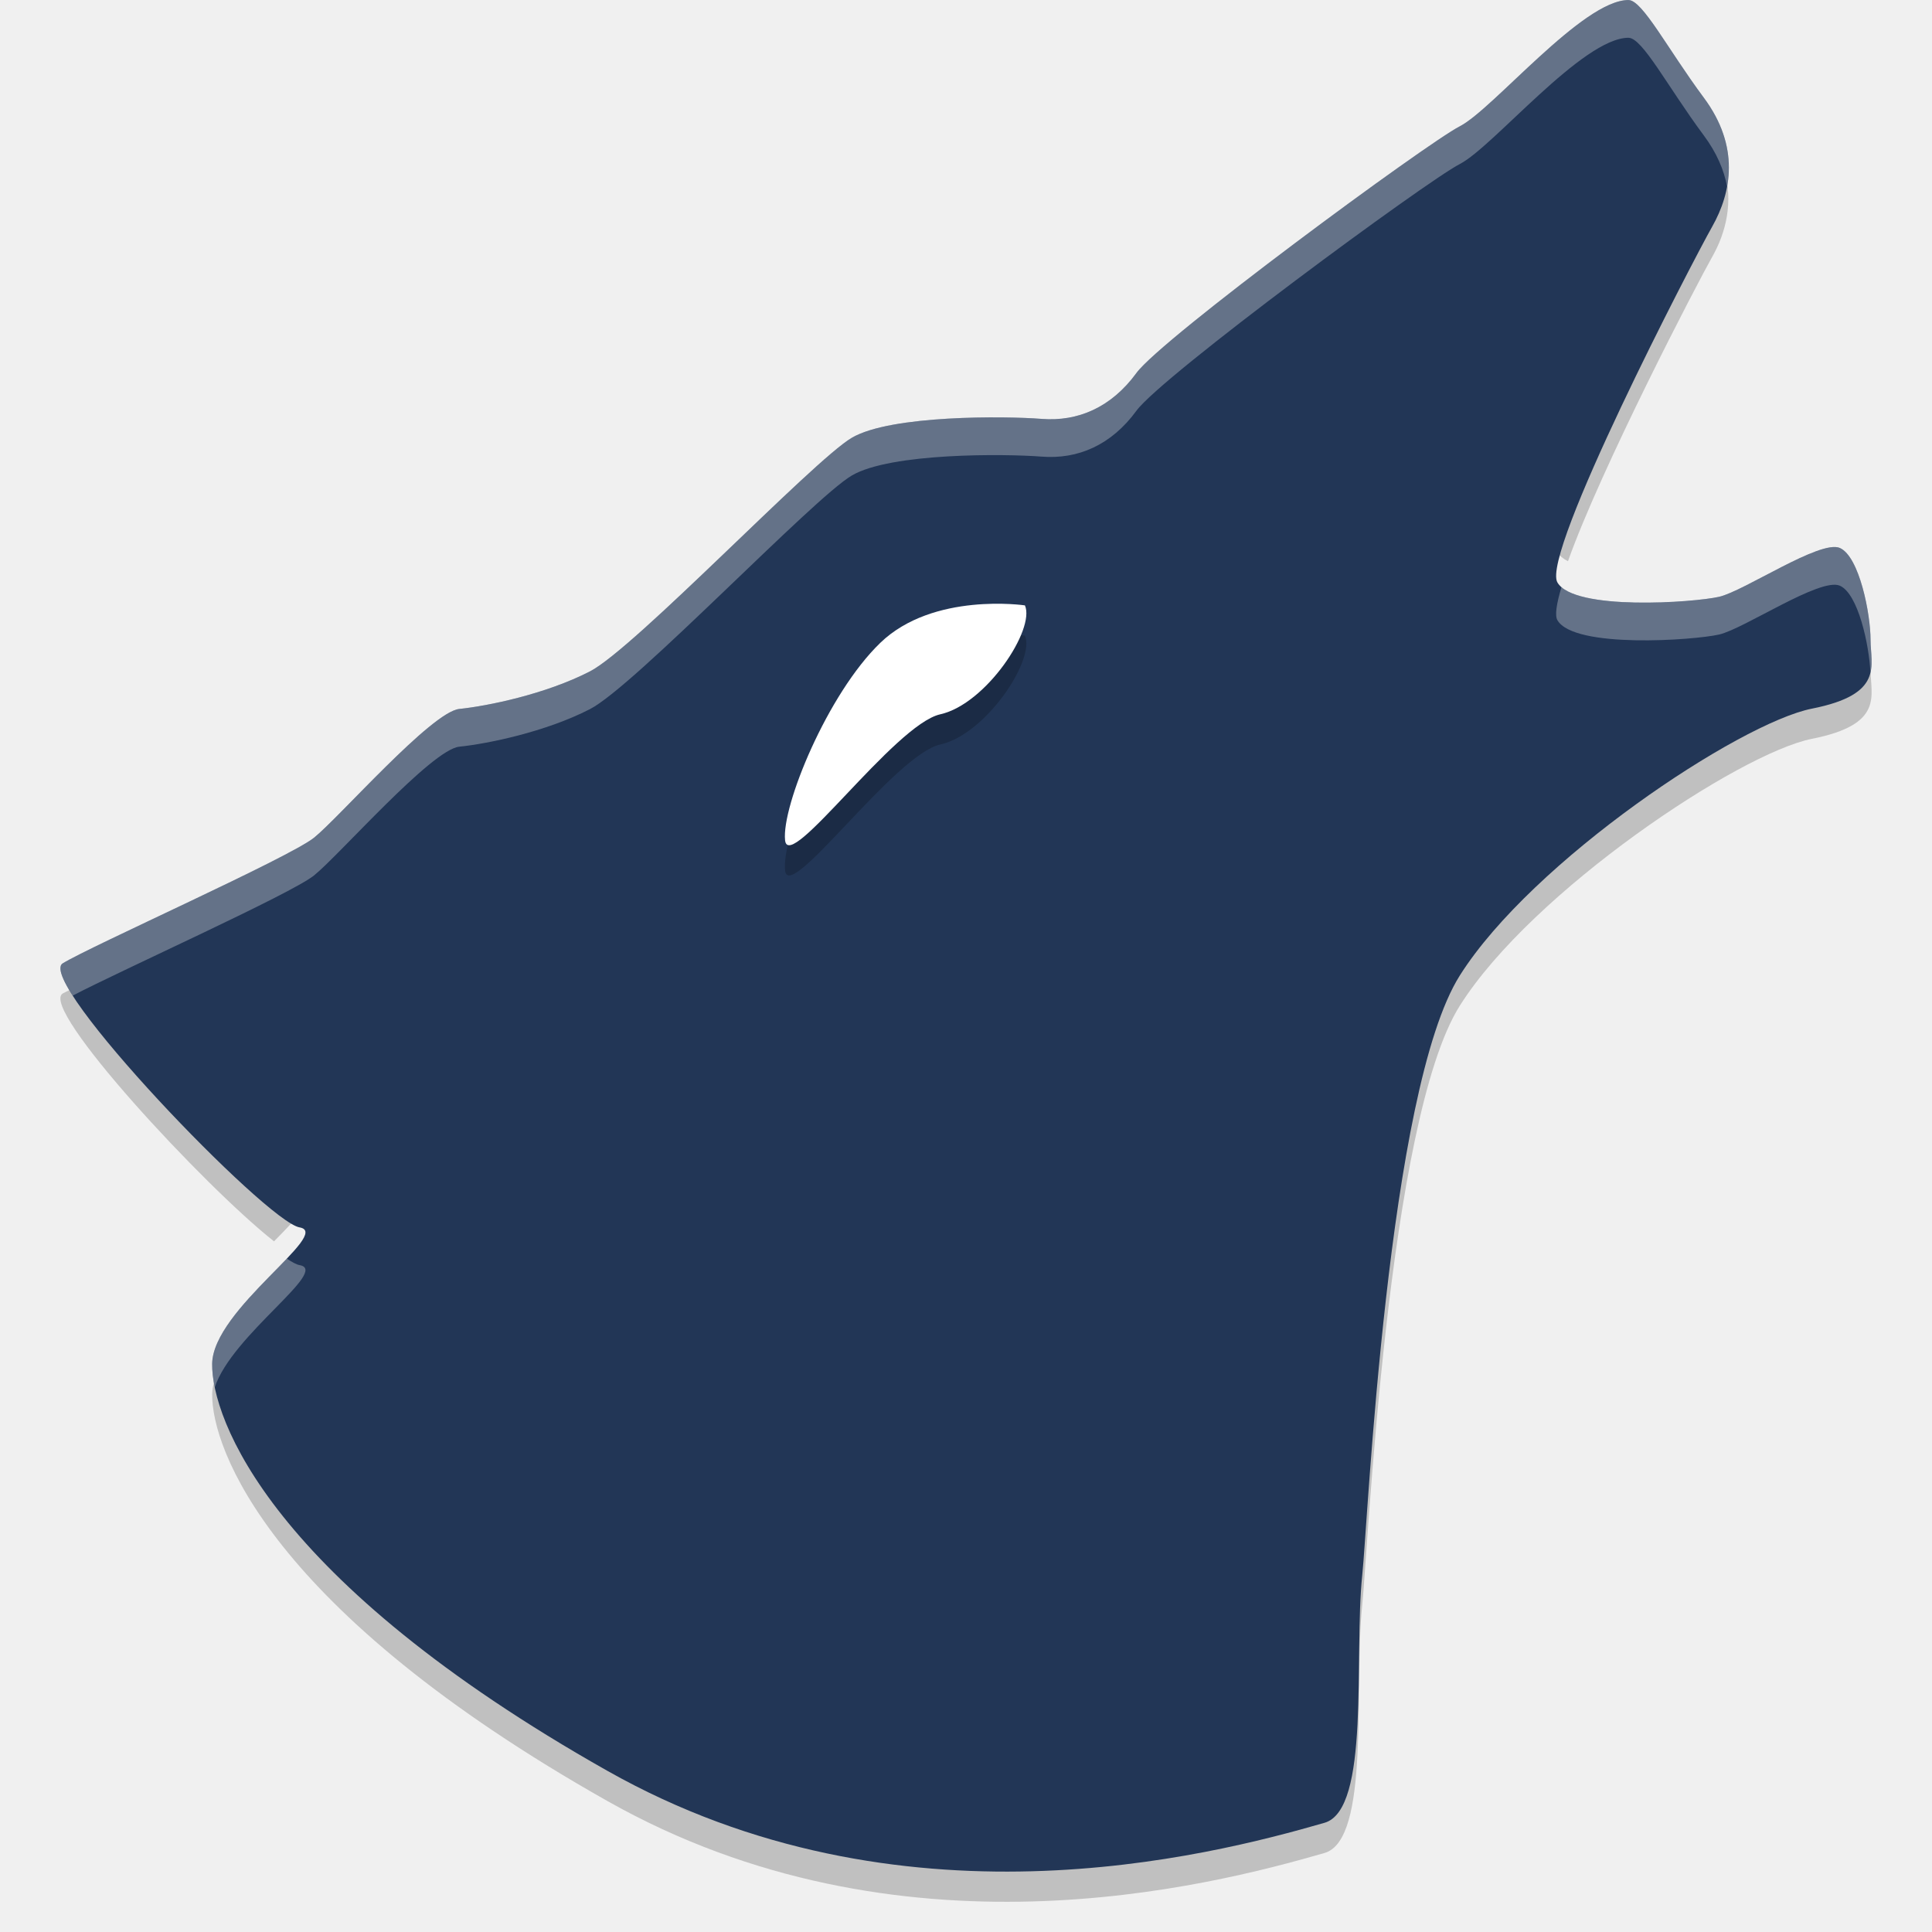
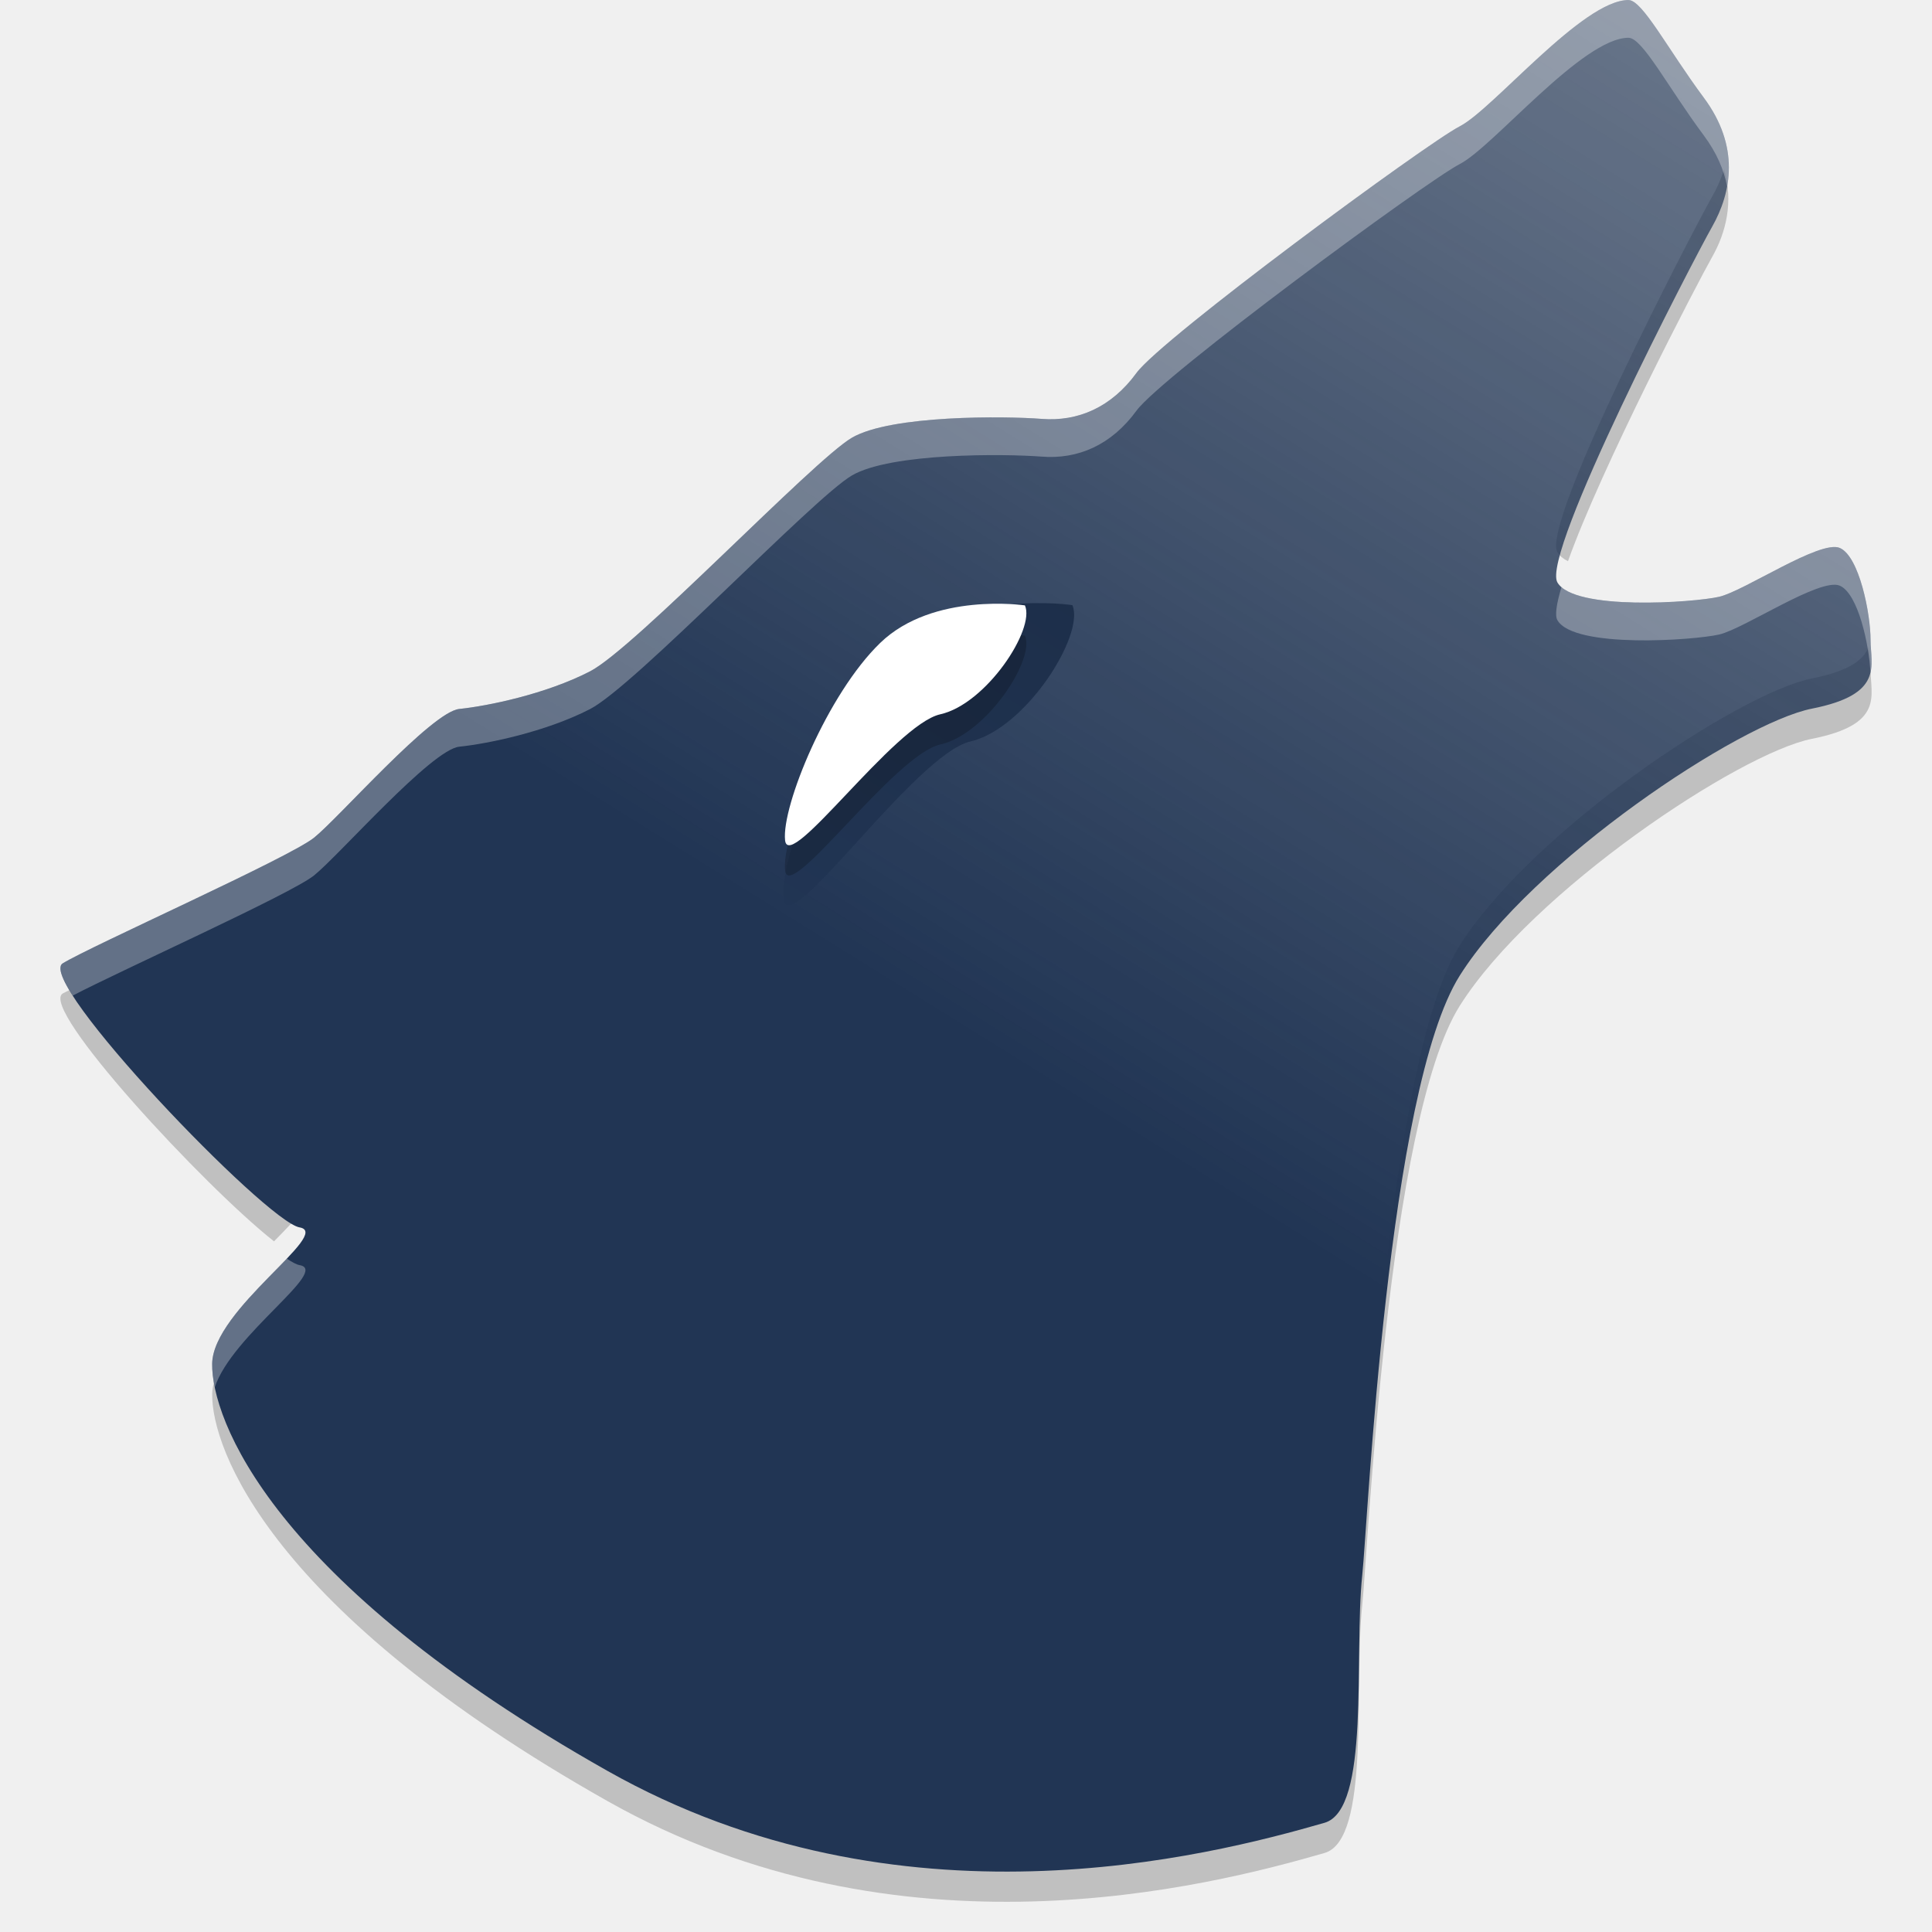
<svg xmlns="http://www.w3.org/2000/svg" xmlns:xlink="http://www.w3.org/1999/xlink" width="384pt" height="384pt" version="1.1" viewBox="0 0 384 384">
  <defs>
-     <filter id="alpha" width="100%" height="100%" x="0%" y="0%" filterUnits="objectBoundingBox">
-       <feColorMatrix in="SourceGraphic" type="matrix" values="0 0 0 0 1 0 0 0 0 1 0 0 0 0 1 0 0 0 1 0" />
+     <filter id="alpha" width="100%" height="100%" x="0%" y="0%">
+       <feColorMatrix in="SourceGraphic" values="0 0 0 0 1 0 0 0 0 1 0 0 0 0 1 0 0 0 1 0" />
    </filter>
    <mask id="mask0">
      <g filter="url(#alpha)">
-         <rect style="fill:rgb(0%,0%,0%);fill-opacity:0.2" width="384" height="384" x="0" y="0" />
+         <rect width="384" height="384" style="fill-opacity:.2;fill:rgb(0%,0%,0%)" />
      </g>
    </mask>
    <clipPath id="clip1">
-       <rect width="384" height="384" x="0" y="0" />
+       <rect width="384" height="384" />
    </clipPath>
    <g id="surface5" clip-path="url(#clip1)">
-       <path d="M 342.68 33.594 C 342.094 35.539 341.273 37.367 340.312 39.055 C 336.434 45.898 306.215 104.062 309.539 109.766 C 309.953 110.469 310.688 111.055 311.648 111.547 C 318.184 93.129 337.27 56.43 340.312 51.055 C 343.07 46.191 344.555 40.152 342.68 33.594 Z M 371.414 128.609 C 370.391 131.133 367.59 133.371 360.141 134.844 C 345.734 137.695 304.566 165.074 290.16 187.883 C 275.75 210.691 271.863 296.793 270.754 307.059 C 269.055 323.223 272.434 353.648 263.254 356.297 C 240.113 362.973 178.801 378.75 120.758 345.984 C 64.82 314.41 47.645 286.988 43.484 272.395 C 42.707 274 42.191 275.566 42.172 277.059 C 42.031 287.871 53.613 320.086 120.754 357.984 C 178.801 390.75 240.113 374.969 263.254 368.297 C 272.434 365.648 269.051 335.223 270.75 319.055 C 271.859 308.793 275.75 222.688 290.156 199.879 C 304.566 177.074 345.73 149.695 360.141 146.844 C 374.547 143.992 371.789 138.285 371.789 133.156 C 371.789 131.93 371.66 130.332 371.414 128.609 Z M 16.848 195.328 C 15.895 195.82 12.945 197.164 12.465 197.461 C 7.707 200.398 40.754 235.934 54.465 246.727 C 59 242.105 62.566 238.48 59.527 237.961 C 54.574 237.113 27.906 210.371 16.848 195.328 Z M 16.848 195.328" style="fill:rgb(0%,0%,0%)" />
+       <path d="m342.68 33.594c-0.586 1.945-1.406 3.773-2.367 5.461-3.879 6.844-34.098 65.008-30.773 70.711 0.414 0.703 1.148 1.289 2.109 1.781 6.535-18.418 25.621-55.117 28.664-60.492 2.758-4.863 4.242-10.902 2.367-17.461zm28.734 95.016c-1.023 2.523-3.824 4.762-11.273 6.234-14.406 2.852-55.574 30.23-69.98 53.039-14.41 22.809-18.297 108.91-19.406 119.176-1.699 16.164 1.68 46.59-7.5 49.238-23.141 6.676-84.453 22.453-142.496-10.312-55.938-31.574-73.113-58.996-77.273-73.59-0.777 1.605-1.293 3.172-1.312 4.664-0.141 10.812 11.441 43.027 78.582 80.926 58.047 32.766 119.359 16.984 142.5 10.312 9.18-2.648 5.797-33.074 7.496-49.242 1.109-10.262 5-96.367 19.406-119.176 14.41-22.805 55.574-50.184 69.984-53.035 14.406-2.852 11.648-8.559 11.648-13.688 0-1.227-0.129-2.824-0.375-4.547zm-354.566 66.719c-0.953 0.492-3.902 1.836-4.383 2.133-4.758 2.938 28.289 38.473 42 49.266 4.535-4.621 8.102-8.246 5.062-8.766-4.953-0.848-31.621-27.59-42.68-42.633z" style="fill:rgb(0%,0%,0%)" />
    </g>
    <mask id="mask1">
      <g filter="url(#alpha)">
-         <rect style="fill:rgb(0%,0%,0%);fill-opacity:0.2" width="384" height="384" x="0" y="0" />
+         <rect width="384" height="384" style="fill-opacity:.2;fill:rgb(0%,0%,0%)" />
      </g>
    </mask>
    <clipPath id="clip2">
-       <rect width="384" height="384" x="0" y="0" />
+       <rect width="384" height="384" />
    </clipPath>
    <g id="surface8" clip-path="url(#clip2)">
-       <path d="M 203.711 126.332 C 203.711 126.332 185.484 123.625 174.969 133.77 C 164.453 143.918 155.336 166.238 156.039 173.004 C 156.738 179.77 177.773 150.004 186.887 147.977 C 196 145.945 205.816 131.062 203.711 126.332 Z M 203.711 126.332" style="fill:rgb(0%,0%,0%)" />
+       <path d="m203.711 126.332s-18.227-2.707-28.742 7.438c-10.516 10.148-19.633 32.469-18.93 39.234 0.699 6.766 21.734-23 30.848-25.027 9.113-2.031 18.93-16.914 16.824-21.645z" style="fill:rgb(0%,0%,0%)" />
    </g>
+     <linearGradient id="linearGradient55" x1="213.773" x2="593.916" y1="219.207" y2="-392.779" gradientUnits="userSpaceOnUse">
+       <stop style="stop-color:#213554" offset="0" />
+       <stop style="stop-color:#213554;stop-opacity:0" offset="1" />
+     </linearGradient>
  </defs>
-   <g>
-     <use mask="url(#mask0)" xlink:href="#surface5" />
-     <path d="M 213.145 120.277 C 213.145 120.277 191.191 116.891 178.523 129.594 C 165.855 142.293 154.875 170.234 155.723 178.699 C 156.566 187.168 181.898 149.914 192.879 147.375 C 203.855 144.832 215.68 126.203 213.145 120.277 Z M 213.145 120.277" style="fill:rgb(0%,0%,0%)" />
-     <path d="M 323.684 0.004 C 314.543 0.004 296.805 21.676 290.156 25.098 C 283.5 28.516 230.855 67.293 225.875 74.137 C 220.883 80.977 214.234 83.828 207.035 83.258 C 199.824 82.691 177.062 82.453 169.297 87.016 C 161.547 91.578 126.133 128.883 117.262 133.441 C 108.398 138.004 96.828 140.34 91.289 140.91 C 85.746 141.48 67.391 162.52 62.402 166.512 C 57.418 170.504 18.008 188.055 12.469 191.473 C 6.926 194.895 52.895 242.812 59.543 243.953 C 66.191 245.094 42.312 260.215 42.168 271.059 C 42.027 281.871 53.602 314.078 120.746 351.98 C 178.793 384.75 240.109 368.969 263.254 362.297 C 272.434 359.648 269.059 329.227 270.758 313.062 C 271.867 302.797 275.746 216.691 290.152 193.883 C 304.559 171.078 345.738 143.695 360.148 140.844 C 374.555 137.996 371.785 132.293 371.785 127.16 C 371.785 122.031 369.566 110.625 365.688 108.914 C 361.809 107.203 346.676 117.477 341.688 118.617 C 336.699 119.758 312.871 121.469 309.547 115.766 C 306.223 110.066 336.426 51.902 340.301 45.062 C 344.176 38.219 345.844 29.094 338.633 19.402 C 331.434 9.707 326.453 0.012 323.68 0.012 Z M 323.684 0.004" style="fill:rgb(13.333%,21.176%,33.725%)" />
-     <use mask="url(#mask1)" xlink:href="#surface8" />
-     <path d="M 203.711 120.324 C 203.711 120.324 185.484 117.621 174.969 127.766 C 164.453 137.914 155.336 160.234 156.039 167 C 156.738 173.762 177.773 144 186.887 141.973 C 196 139.941 205.816 125.059 203.711 120.324 Z M 203.711 120.324" style="fill:rgb(100%,100%,100%)" />
-   </g>
-   <path d="M 431.578 0.006 C 419.391 0.006 395.74 28.9 386.875 33.463 C 378 38.02 307.807 89.725 301.166 98.85 C 294.51 107.969 285.646 111.77 276.047 111.01 C 266.432 110.255 236.083 109.938 225.729 116.021 C 215.395 122.105 168.178 171.844 156.35 177.922 C 144.532 184.005 129.104 187.12 121.719 187.881 C 114.328 188.641 89.854 216.693 83.203 222.016 C 76.557 227.339 24.01 250.74 16.625 255.297 C 15.184 256.186 16.379 259.35 19.262 263.848 C 32.112 257.12 77.082 236.918 83.203 232.016 C 89.854 226.693 114.328 198.641 121.719 197.881 C 129.104 197.12 144.532 194.005 156.35 187.922 C 168.178 181.844 215.395 132.105 225.729 126.021 C 236.083 119.938 266.432 120.255 276.047 121.01 C 285.646 121.77 294.51 117.969 301.166 108.85 C 307.807 99.725 378 48.02 386.875 43.463 C 395.74 38.9 419.391 10.006 431.578 10.006 L 431.572 10.016 C 435.27 10.016 441.911 22.942 451.51 35.869 C 454.973 40.523 456.882 45.076 457.689 49.428 C 458.986 42.306 457.745 34.25 451.51 25.869 C 441.911 12.942 435.27 0.016 431.572 0.016 L 431.578 0.006 z M 486.445 144.971 C 479.943 144.601 461.819 156.73 455.584 158.156 C 449.329 159.587 420.857 161.687 413.805 155.605 C 412.49 159.979 412.004 163.112 412.729 164.354 C 417.161 171.958 448.933 169.677 455.584 168.156 C 462.235 166.635 482.412 152.938 487.584 155.219 C 492.446 157.363 495.351 170.931 495.682 178.23 C 496.349 175.427 495.713 172.421 495.713 169.547 C 495.713 162.708 492.756 147.5 487.584 145.219 C 487.261 145.076 486.879 144.995 486.445 144.971 z M 76.014 333.557 C 68.834 341.105 56.345 352.373 56.225 361.412 C 56.203 363.109 56.408 365.213 56.914 367.666 C 61.487 353.701 87.512 336.665 79.391 335.271 C 78.632 335.141 77.465 334.525 76.014 333.557 z" transform="scale(0.75)" style="fill:#ffffff;opacity:0.3" />
+   <use mask="url(#mask0)" xlink:href="#surface5" />
+   <path d="m213.145 120.277s-21.953-3.387-34.621 9.316c-12.668 12.699-23.648 40.641-22.801 49.105 0.844 8.469 26.176-28.785 37.156-31.324 10.977-2.543 22.801-21.172 20.266-27.098z" style="fill:rgb(0%,0%,0%)" />
+   <path d="m323.684 0.004c-9.141 0-26.879 21.672-33.527 25.094-6.656 3.418-59.301 42.195-64.281 49.039-4.992 6.84-11.641 9.691-18.84 9.121-7.211-0.566-29.973-0.805-37.738 3.758-7.75 4.562-43.164 41.867-52.035 46.426-8.863 4.562-20.434 6.898-25.973 7.469-5.543 0.57-23.898 21.609-28.887 25.602-4.984 3.992-44.395 21.543-49.934 24.961-5.543 3.422 40.426 51.34 47.074 52.48 6.648 1.141-17.23 16.262-17.375 27.105-0.141 10.812 11.434 43.02 78.578 80.922 58.047 32.77 119.363 16.988 142.508 10.316 9.18-2.648 5.805-33.07 7.504-49.234 1.109-10.266 4.988-96.371 19.395-119.18 14.406-22.805 55.586-50.188 69.996-53.039 14.406-2.848 11.637-8.551 11.637-13.684 0-5.129-2.219-16.535-6.098-18.246-3.879-1.711-19.012 8.562-24 9.703-4.988 1.141-28.816 2.852-32.141-2.852-3.324-5.699 26.879-63.863 30.754-70.703 3.875-6.844 5.543-15.969-1.668-25.66-7.199-9.695-12.18-19.391-14.953-19.391z" style="fill:url(#linearGradient55)" />
+   <use mask="url(#mask1)" xlink:href="#surface8" />
+   <path d="m203.711 120.324s-18.227-2.703-28.742 7.441c-10.516 10.148-19.633 32.469-18.93 39.234 0.699 6.762 21.734-23 30.848-25.027 9.113-2.031 18.93-16.914 16.824-21.648z" style="fill:rgb(100%,100%,100%)" />
+   <path d="m431.578 0.006c-12.187 0-35.839 28.895-44.703 33.457-8.875 4.557-79.068 56.262-85.709 65.387-6.656 9.12-15.52 12.921-25.119 12.16-9.615-0.755-39.964-1.072-50.318 5.012-10.333 6.083-57.551 55.822-69.379 61.9-11.818 6.083-27.245 9.199-34.631 9.959-7.391 0.76-31.865 28.812-38.516 34.135-6.646 5.323-59.193 28.724-66.578 33.281-1.441 0.89-0.246 4.053 2.637 8.551 12.851-6.727 57.821-26.93 63.941-31.832 6.651-5.323 31.125-33.374 38.516-34.135 7.385-0.76 22.813-3.876 34.631-9.959 11.828-6.078 59.046-55.817 69.379-61.9 10.354-6.083 40.704-5.767 50.318-5.012 9.599 0.76 18.463-3.04 25.119-12.16 6.641-9.125 76.834-60.829 85.709-65.387 8.865-4.562 32.516-33.457 44.703-33.457l-0.006 0.01c3.698 0 10.339 12.926 19.938 25.854 3.463 4.654 5.373 9.207 6.18 13.559 1.297-7.121 0.056-15.178-6.18-23.559-9.599-12.927-16.24-25.854-19.938-25.854l0.006-0.01zm54.867 144.965c-6.503-0.369-24.626 11.76-30.861 13.186-6.255 1.43-34.727 3.531-41.779-2.551-1.315 4.374-1.8 7.506-1.076 8.748 4.432 7.604 36.204 5.324 42.855 3.803 6.651-1.521 26.828-15.219 32-12.938 4.862 2.145 7.767 15.712 8.098 23.012 0.667-2.804 0.031-5.81 0.031-8.684 0-6.839-2.957-22.047-8.129-24.328-0.323-0.143-0.705-0.223-1.139-0.248zm-410.432 188.586c-7.179 7.549-19.669 18.816-19.789 27.855-0.022 1.697 0.183 3.801 0.689 6.254 4.573-13.965 30.598-31.001 22.477-32.395-0.759-0.13-1.926-0.747-3.377-1.715z" transform="scale(.75)" style="fill:#ffffff;opacity:.3" />
</svg>
